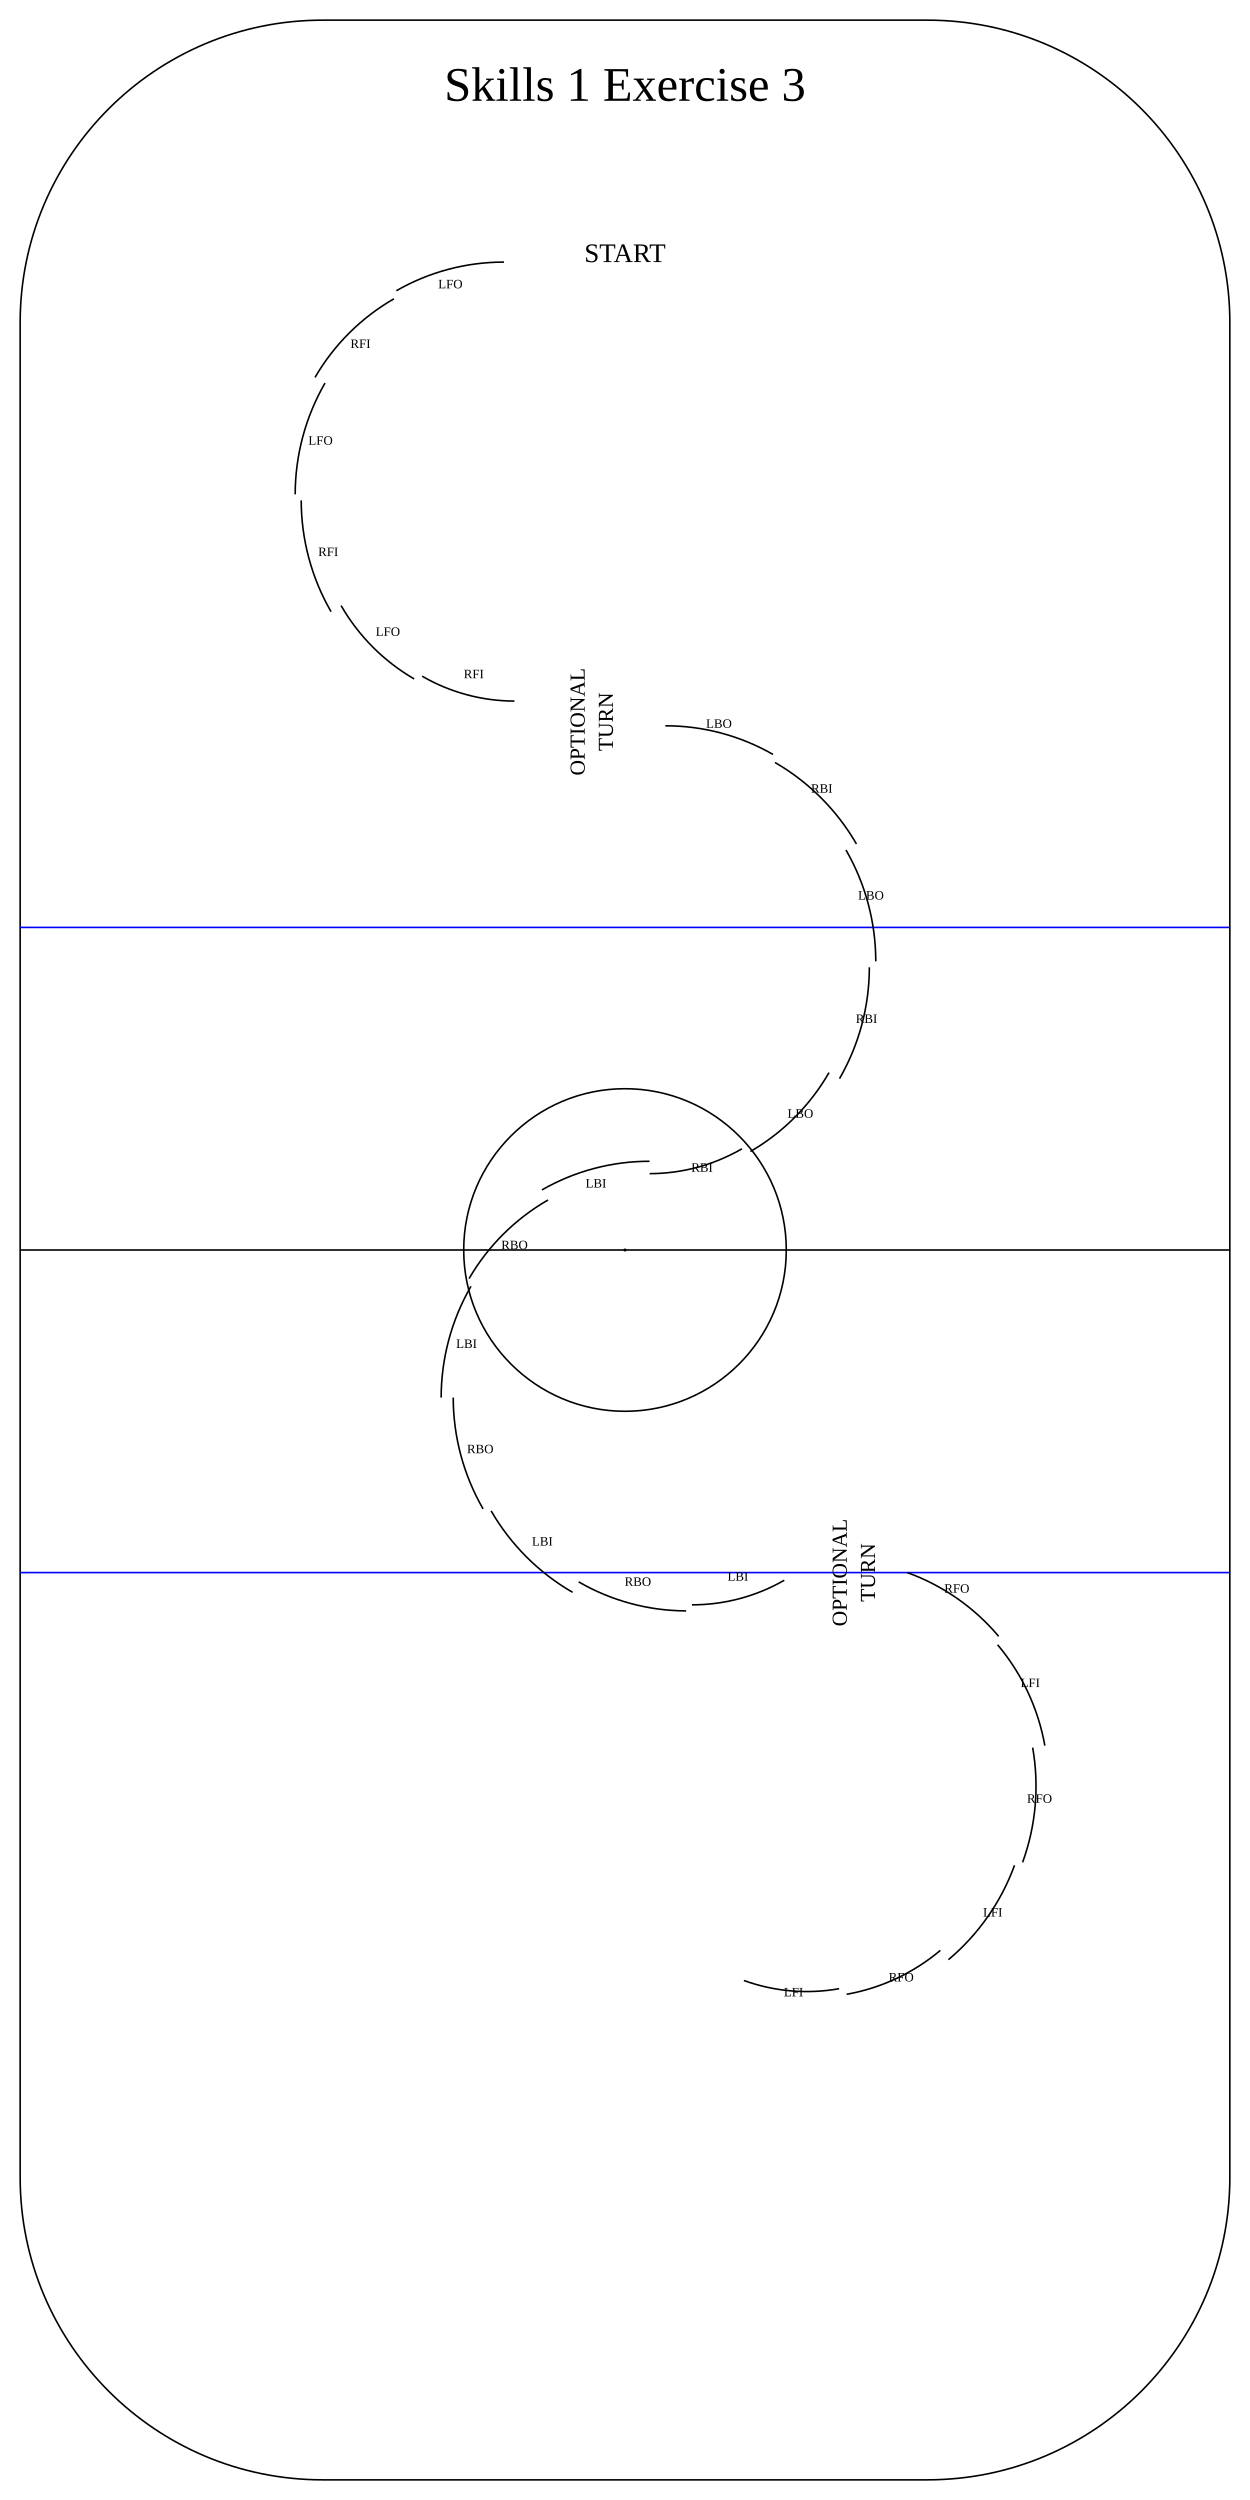
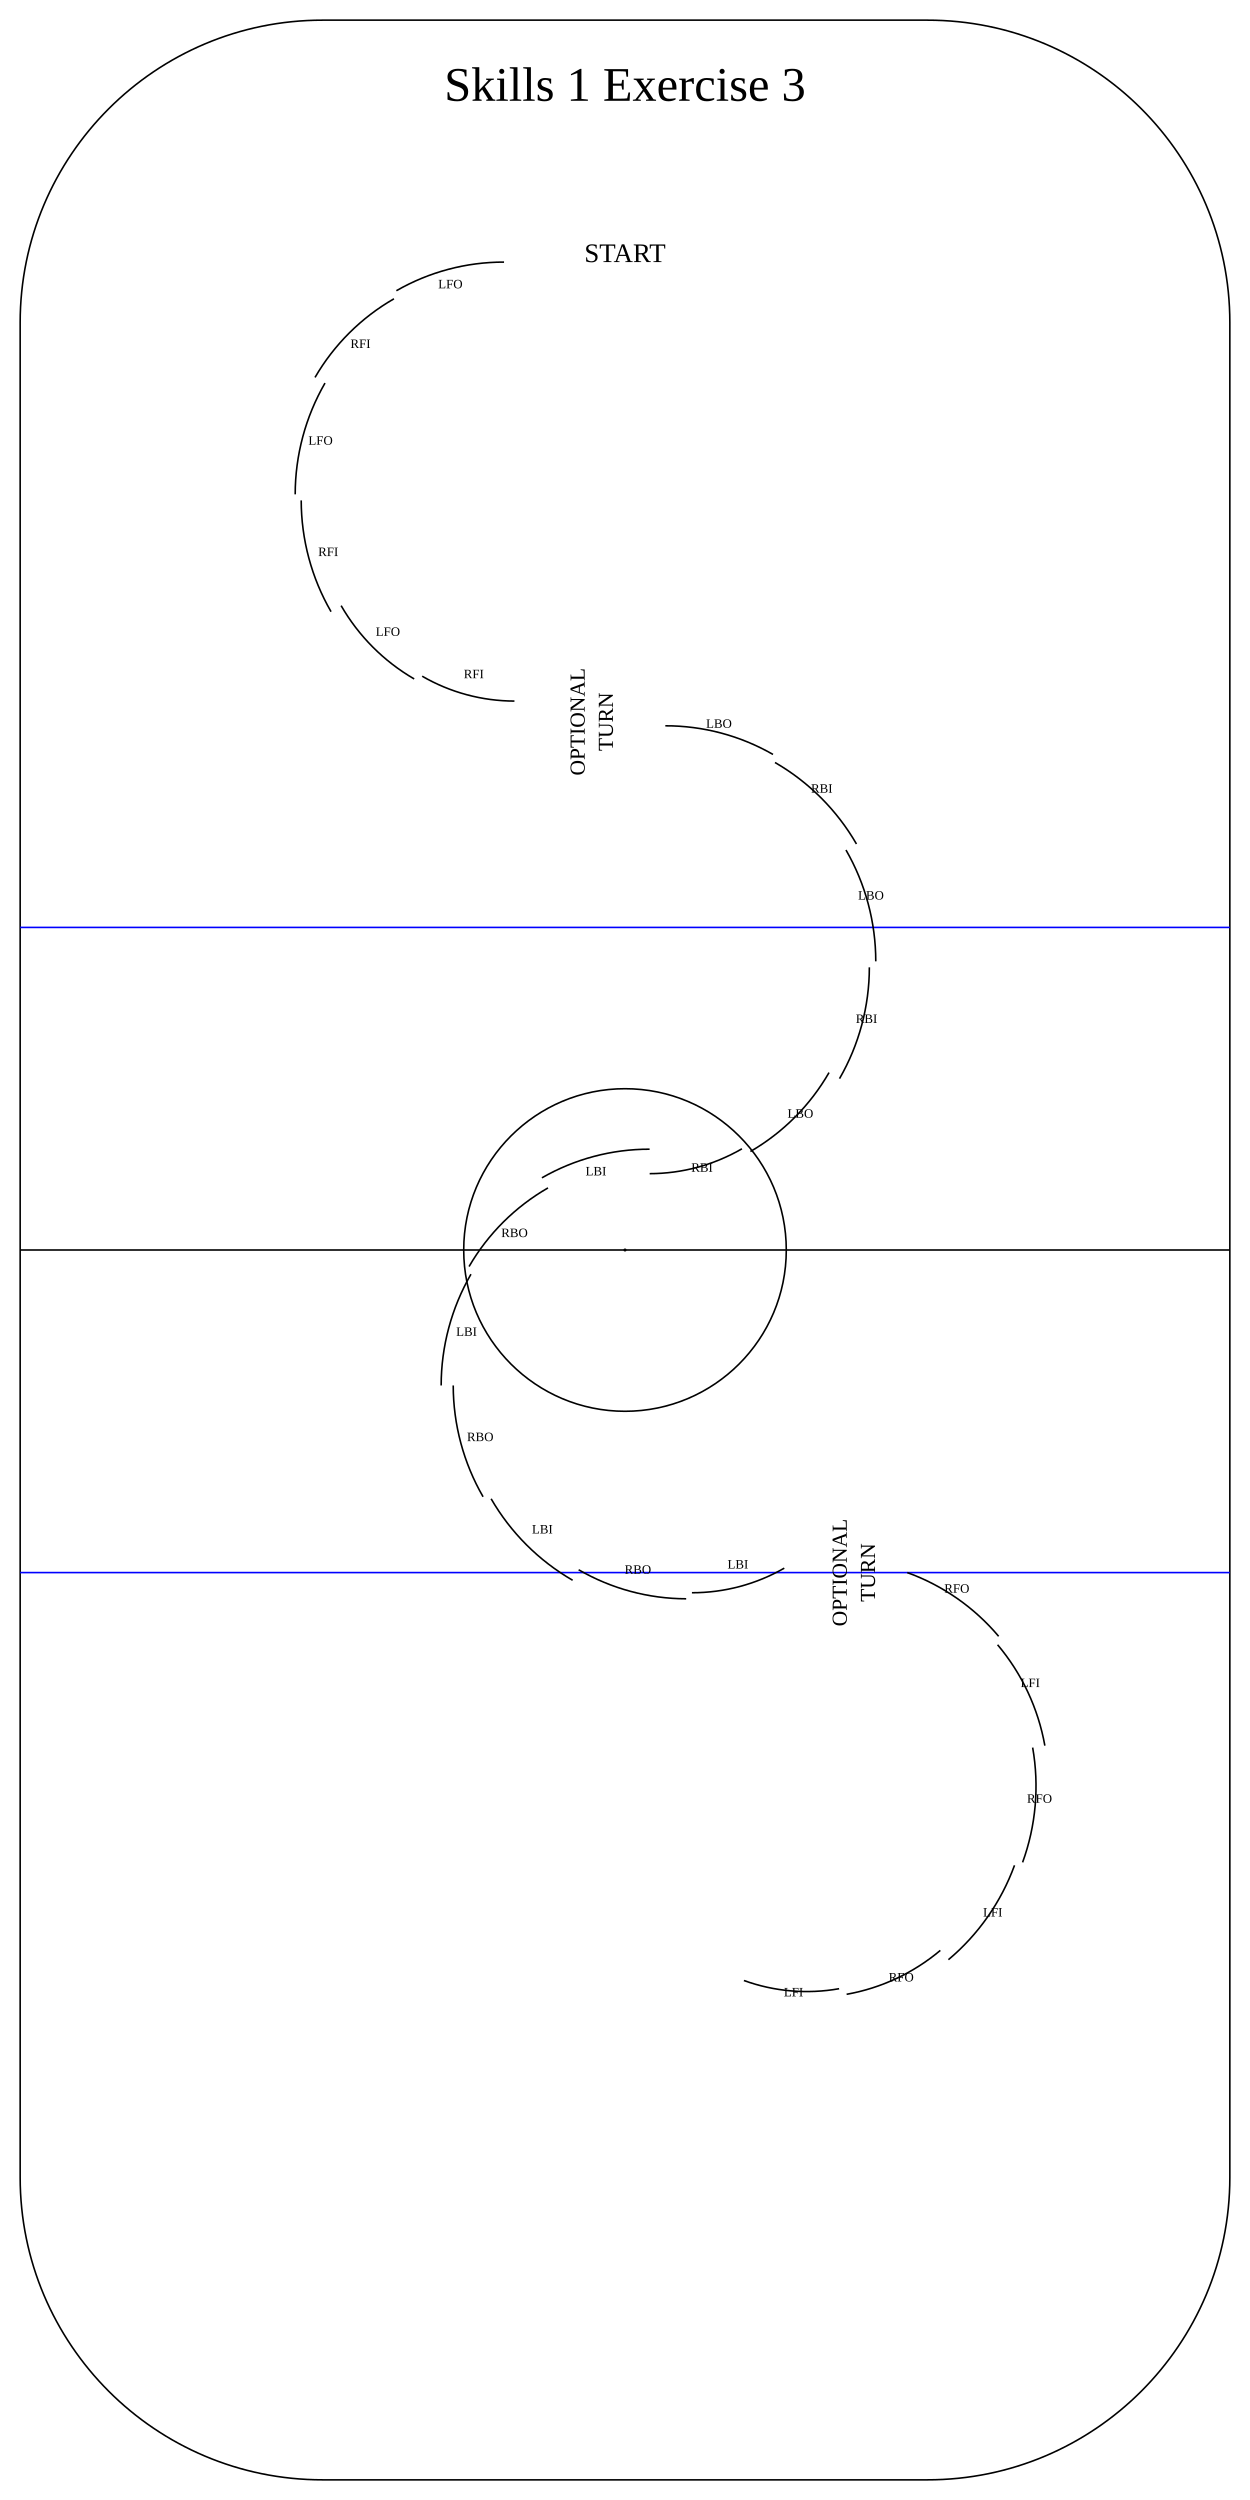
<svg xmlns="http://www.w3.org/2000/svg" xmlns:xlink="http://www.w3.org/1999/xlink" height="6200" viewBox="-50 -50 3100 6200" width="3100">
  <defs>
    <style>
text { text-anchor: middle } path,rect,circle { fill:none; stroke: black; }
</style>
    <g id="Rink">
      <clipPath id="clip-rink">
        <rect height="6100" rx="750" ry="750" width="3000" x="0" y="0" />
      </clipPath>
      <rect height="6100" rx="750" ry="750" style="text { text-anchor: middle } path,rect,circle { fill:none; stroke: black; } clip-path:url(#clip-rink)" width="3000" x="0" y="0" />
      <path d="M 0,3050 l 3000,0" />
      <circle cx="1500" cy="3050" r="400" />
      <circle cx="1500" cy="3050" r="2" style="fill: black;" />
      <path d="M 0,2250 l 3000,0" style="stroke: blue;" />
      <path d="M 0,3850 l 3000,0" style="stroke: blue;" />
    </g>
    <g id="Info" />
    <g id="LFO[angle=30,len=280]">
      <path d="M 0,0 a 534,534 0 0 0 71,267" />
    </g>
    <g id="xf-RFI[angle=30,len=280]">
      <path d="M 0,0 a 534,534 0 0 0 71,267" />
    </g>
    <g id="LFO[angle=30,len=290]">
      <path d="M 0,0 a 553,553 0 0 0 74,276" />
    </g>
    <g id="xf-RFI[angle=30,len=290]">
      <path d="M 0,0 a 553,553 0 0 0 74,276" />
    </g>
    <g id="LFO[angle=30,len=260]">
      <path d="M 0,0 a 496,496 0 0 0 66,248" />
    </g>
    <g id="xf-RFI--[angle=30]">
      <path d="M 0,0 a 458,458 0 0 0 61,229" />
    </g>
    <g id="LBO[angle=30,len=280]">
      <path d="M 0,0 a 534,534 0 0 1 -71,267" />
    </g>
-     <g id="xb-RBI[angle=30,len=290]">
+     <g id="xf-RBI[angle=30,len=290]">
      <path d="M 0,0 a 553,553 0 0 1 -74,276" />
    </g>
    <g id="LBO[angle=30,len=290]">
      <path d="M 0,0 a 553,553 0 0 1 -74,276" />
    </g>
-     <g id="xb-RBI--[angle=30]">
+     <g id="xf-RBI--[angle=30]">
      <path d="M 0,0 a 458,458 0 0 1 -61,229" />
    </g>
-     <g id="LBI[angle=30,len=280]">
+     <g id="wd-LBI[angle=30,len=280]">
      <path d="M 0,0 a 534,534 0 0 0 71,267" />
    </g>
    <g id="RBO[angle=30,len=280]">
      <path d="M 0,0 a 534,534 0 0 0 71,267" />
    </g>
-     <g id="xb-LBI[angle=30,len=290]">
+     <g id="xf-LBI[angle=30,len=290]">
      <path d="M 0,0 a 553,553 0 0 0 74,276" />
    </g>
    <g id="RBO[angle=30,len=290]">
      <path d="M 0,0 a 553,553 0 0 0 74,276" />
    </g>
-     <g id="xb-LBI--[angle=30]">
+     <g id="xf-LBI--[angle=30]">
      <path d="M 0,0 a 458,458 0 0 0 61,229" />
    </g>
    <g id="RFO[angle=30,len=280]">
      <path d="M 0,0 a 534,534 0 0 1 -71,267" />
    </g>
    <g id="xf-LFI[angle=30,len=280]">
      <path d="M 0,0 a 534,534 0 0 1 -71,267" />
    </g>
    <g id="RFO[angle=30,len=290]">
      <path d="M 0,0 a 553,553 0 0 1 -74,276" />
    </g>
    <g id="xf-LFI[angle=30,len=290]">
      <path d="M 0,0 a 553,553 0 0 1 -74,276" />
    </g>
    <g id="RFO[angle=30,len=260]">
      <path d="M 0,0 a 496,496 0 0 1 -66,248" />
    </g>
    <g id="xf-LFI--[angle=30]">
      <path d="M 0,0 a 458,458 0 0 1 -61,229" />
    </g>
  </defs>
  <use id="r_0_c_0_4" style="stroke-width:4;" transform="translate(0 0) rotate(0)" xlink:href="#Rink" />
  <text style="font-size: 90pt;" x="1500" y="200">
Skills 1 Exercise 3
</text>
  <text style="font-size:50pt;" x="1500" y="600">
START
</text>
  <use id="r_7_c_0_22" style="stroke-width:4;" transform="translate(1200 600) rotate(90)" xlink:href="#LFO[angle=30,len=280]" />
  <text style="font-size:24pt;" x="1067" y="665">
LFO
</text>
  <use id="r_8_c_0_25" style="stroke-width:4;" transform="translate(927 691) rotate(60)" xlink:href="#xf-RFI[angle=30,len=280]" />
  <text style="font-size:24pt;" x="844" y="813">
RFI
</text>
  <use id="r_9_c_0_22" style="stroke-width:4;" transform="translate(756 900) rotate(30)" xlink:href="#LFO[angle=30,len=290]" />
  <text style="font-size:24pt;" x="745" y="1053">
LFO
</text>
  <use id="r_10_c_0_25" style="stroke-width:4;" transform="translate(697 1191) rotate(0)" xlink:href="#xf-RFI[angle=30,len=290]" />
  <text style="font-size:24pt;" x="764" y="1329">
RFI
</text>
  <use id="r_11_c_0_22" style="stroke-width:4;" transform="translate(796 1452) rotate(330)" xlink:href="#LFO[angle=30,len=260]" />
  <text style="font-size:24pt;" x="912" y="1527">
LFO
</text>
  <use id="r_12_c_0_25" style="stroke-width:4;" transform="translate(997 1627) rotate(300)" xlink:href="#xf-RFI--[angle=30]" />
  <text style="font-size:24pt;" x="1125" y="1632">
RFI
</text>
  <text style="font-size:40pt;" transform="rotate(-90,1400,1740)" x="1400" y="1740">
OPTIONAL
</text>
  <text style="font-size:40pt;" transform="rotate(-90,1470,1740)" x="1470" y="1740">
TURN
</text>
  <use id="r_18_c_0_22" style="stroke-width:4;" transform="translate(1600 1750) rotate(270)" xlink:href="#LBO[angle=30,len=280]" />
  <text style="font-size:24pt;" x="1733" y="1755">
LBO
</text>
-   <use id="r_19_c_0_25" style="stroke-width:4;" transform="translate(1872 1841) rotate(300)" xlink:href="#xb-RBI[angle=30,len=290]" />
+   <use id="r_19_c_0_25" style="stroke-width:4;" transform="translate(1872 1841) rotate(300)" xlink:href="#xf-RBI[angle=30,len=290]" />
  <text style="font-size:24pt;" x="1988" y="1916">
RBI
</text>
  <use id="r_20_c_0_22" style="stroke-width:4;" transform="translate(2048 2058) rotate(330)" xlink:href="#LBO[angle=30,len=290]" />
  <text style="font-size:24pt;" x="2110" y="2181">
LBO
</text>
-   <use id="r_21_c_0_25" style="stroke-width:4;" transform="translate(2106 2349) rotate(0)" xlink:href="#xb-RBI[angle=30,len=290]" />
+   <use id="r_21_c_0_25" style="stroke-width:4;" transform="translate(2106 2349) rotate(0)" xlink:href="#xf-RBI[angle=30,len=290]" />
  <text style="font-size:24pt;" x="2099" y="2487">
RBI
</text>
  <use id="r_22_c_0_22" style="stroke-width:4;" transform="translate(2006 2610) rotate(30)" xlink:href="#LBO[angle=30,len=280]" />
  <text style="font-size:24pt;" x="1935" y="2722">
LBO
</text>
-   <use id="r_23_c_0_25" style="stroke-width:4;" transform="translate(1790 2799) rotate(60)" xlink:href="#xb-RBI--[angle=30]" />
+   <use id="r_23_c_0_25" style="stroke-width:4;" transform="translate(1790 2799) rotate(60)" xlink:href="#xf-RBI--[angle=30]" />
  <text style="font-size:24pt;" x="1691" y="2856">
RBI
</text>
-   <use id="r_26_c_0_22" style="stroke-width:4;" transform="translate(1561 2830) rotate(90)" xlink:href="#LBI[angle=30,len=280]" />
-   <text style="font-size:24pt;" x="1428" y="2895">
- LBI
- </text>
-   <use id="r_28_c_0_22" style="stroke-width:4;" transform="translate(1309 2926) rotate(60)" xlink:href="#RBO[angle=30,len=280]" />
-   <text style="font-size:24pt;" x="1226" y="3048">
+   <use id="r_25_c_0_25" style="stroke-width:4;" transform="translate(1561 2800) rotate(90)" xlink:href="#wd-LBI[angle=30,len=280]" />
+   <text style="font-size:24pt;" x="1428" y="2865">
+ LBI
+ </text>
+   <use id="r_27_c_0_22" style="stroke-width:4;" transform="translate(1309 2896) rotate(60)" xlink:href="#RBO[angle=30,len=280]" />
+   <text style="font-size:24pt;" x="1226" y="3018">
RBO
</text>
-   <use id="r_29_c_0_25" style="stroke-width:4;" transform="translate(1118 3140) rotate(30)" xlink:href="#xb-LBI[angle=30,len=290]" />
-   <text style="font-size:24pt;" x="1107" y="3293">
- LBI
- </text>
-   <use id="r_30_c_0_22" style="stroke-width:4;" transform="translate(1074 3416) rotate(0)" xlink:href="#RBO[angle=30,len=290]" />
-   <text style="font-size:24pt;" x="1141" y="3554">
+   <use id="r_28_c_0_25" style="stroke-width:4;" transform="translate(1118 3110) rotate(30)" xlink:href="#xf-LBI[angle=30,len=290]" />
+   <text style="font-size:24pt;" x="1107" y="3263">
+ LBI
+ </text>
+   <use id="r_29_c_0_22" style="stroke-width:4;" transform="translate(1074 3386) rotate(0)" xlink:href="#RBO[angle=30,len=290]" />
+   <text style="font-size:24pt;" x="1141" y="3524">
RBO
</text>
-   <use id="r_31_c_0_25" style="stroke-width:4;" transform="translate(1168 3697) rotate(330)" xlink:href="#xb-LBI[angle=30,len=290]" />
-   <text style="font-size:24pt;" x="1295" y="3783">
- LBI
- </text>
-   <use id="r_32_c_0_22" style="stroke-width:4;" transform="translate(1385 3873) rotate(300)" xlink:href="#RBO[angle=30,len=280]" />
-   <text style="font-size:24pt;" x="1532" y="3883">
+   <use id="r_30_c_0_25" style="stroke-width:4;" transform="translate(1168 3667) rotate(330)" xlink:href="#xf-LBI[angle=30,len=290]" />
+   <text style="font-size:24pt;" x="1295" y="3753">
+ LBI
+ </text>
+   <use id="r_31_c_0_22" style="stroke-width:4;" transform="translate(1385 3843) rotate(300)" xlink:href="#RBO[angle=30,len=280]" />
+   <text style="font-size:24pt;" x="1532" y="3853">
RBO
</text>
-   <use id="r_33_c_0_25" style="stroke-width:4;" transform="translate(1666 3930) rotate(270)" xlink:href="#xb-LBI--[angle=30]" />
-   <text style="font-size:24pt;" x="1780" y="3870">
+   <use id="r_32_c_0_25" style="stroke-width:4;" transform="translate(1666 3900) rotate(270)" xlink:href="#xf-LBI--[angle=30]" />
+   <text style="font-size:24pt;" x="1780" y="3840">
LBI
</text>
  <text style="font-size:40pt;" transform="rotate(-90,2050,3850)" x="2050" y="3850">
OPTIONAL
</text>
  <text style="font-size:40pt;" transform="rotate(-90,2120,3850)" x="2120" y="3850">
TURN
</text>
-   <use id="r_39_c_0_22" style="stroke-width:4;" transform="translate(2200 3850) rotate(290)" xlink:href="#RFO[angle=30,len=280]" />
+   <use id="r_38_c_0_22" style="stroke-width:4;" transform="translate(2200 3850) rotate(290)" xlink:href="#RFO[angle=30,len=280]" />
  <text style="font-size:24pt;" x="2323" y="3900">
RFO
</text>
-   <use id="r_40_c_0_25" style="stroke-width:4;" transform="translate(2424 4029) rotate(320)" xlink:href="#xf-LFI[angle=30,len=280]" />
+   <use id="r_39_c_0_25" style="stroke-width:4;" transform="translate(2424 4029) rotate(320)" xlink:href="#xf-LFI[angle=30,len=280]" />
  <text style="font-size:24pt;" x="2505" y="4134">
LFI
</text>
-   <use id="r_41_c_0_22" style="stroke-width:4;" transform="translate(2511 4284) rotate(350)" xlink:href="#RFO[angle=30,len=290]" />
+   <use id="r_40_c_0_22" style="stroke-width:4;" transform="translate(2511 4284) rotate(350)" xlink:href="#RFO[angle=30,len=290]" />
  <text style="font-size:24pt;" x="2528" y="4421">
RFO
</text>
-   <use id="r_42_c_0_25" style="stroke-width:4;" transform="translate(2466 4576) rotate(20)" xlink:href="#xf-LFI[angle=30,len=290]" />
+   <use id="r_41_c_0_25" style="stroke-width:4;" transform="translate(2466 4576) rotate(20)" xlink:href="#xf-LFI[angle=30,len=290]" />
  <text style="font-size:24pt;" x="2412" y="4703">
LFI
</text>
-   <use id="r_43_c_0_22" style="stroke-width:4;" transform="translate(2282 4787) rotate(50)" xlink:href="#RFO[angle=30,len=260]" />
+   <use id="r_42_c_0_22" style="stroke-width:4;" transform="translate(2282 4787) rotate(50)" xlink:href="#RFO[angle=30,len=260]" />
  <text style="font-size:24pt;" x="2185" y="4864">
RFO
</text>
-   <use id="r_44_c_0_25" style="stroke-width:4;" transform="translate(2031 4882) rotate(80)" xlink:href="#xf-LFI--[angle=30]" />
+   <use id="r_43_c_0_25" style="stroke-width:4;" transform="translate(2031 4882) rotate(80)" xlink:href="#xf-LFI--[angle=30]" />
  <text style="font-size:24pt;" x="1918" y="4901">
LFI
</text>
</svg>
